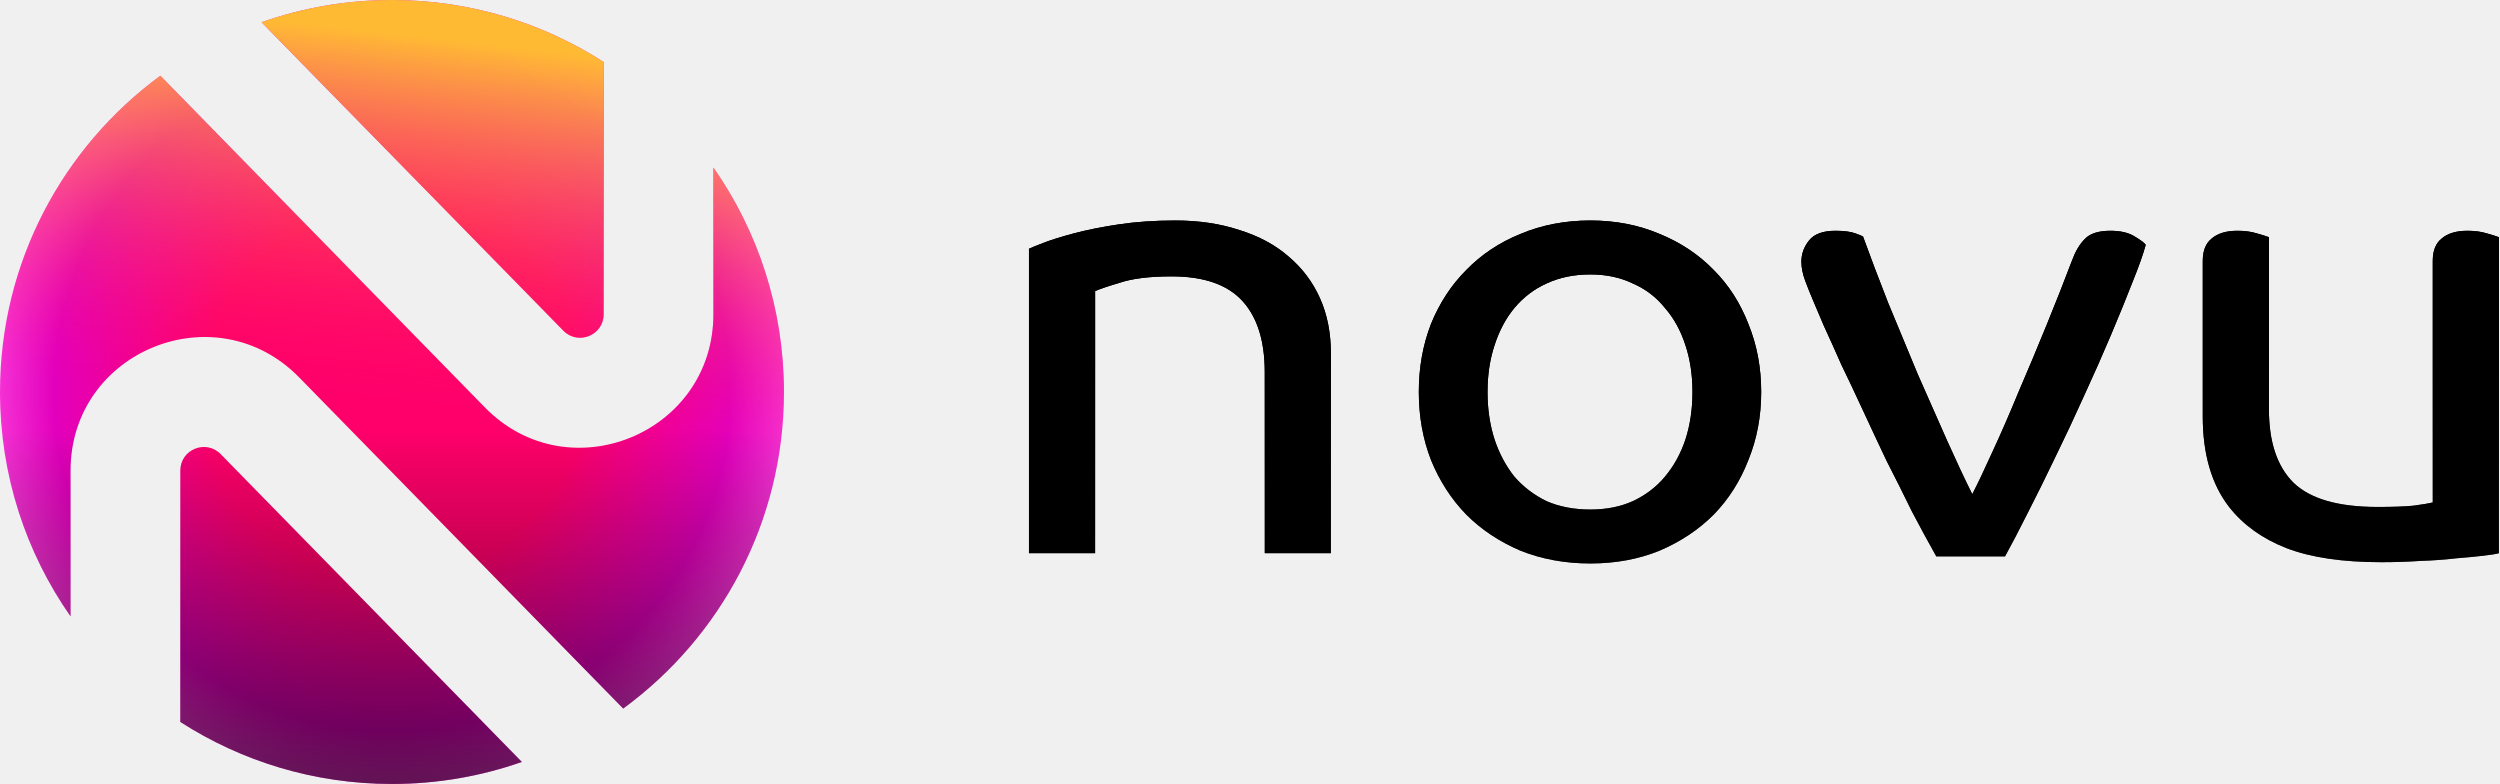
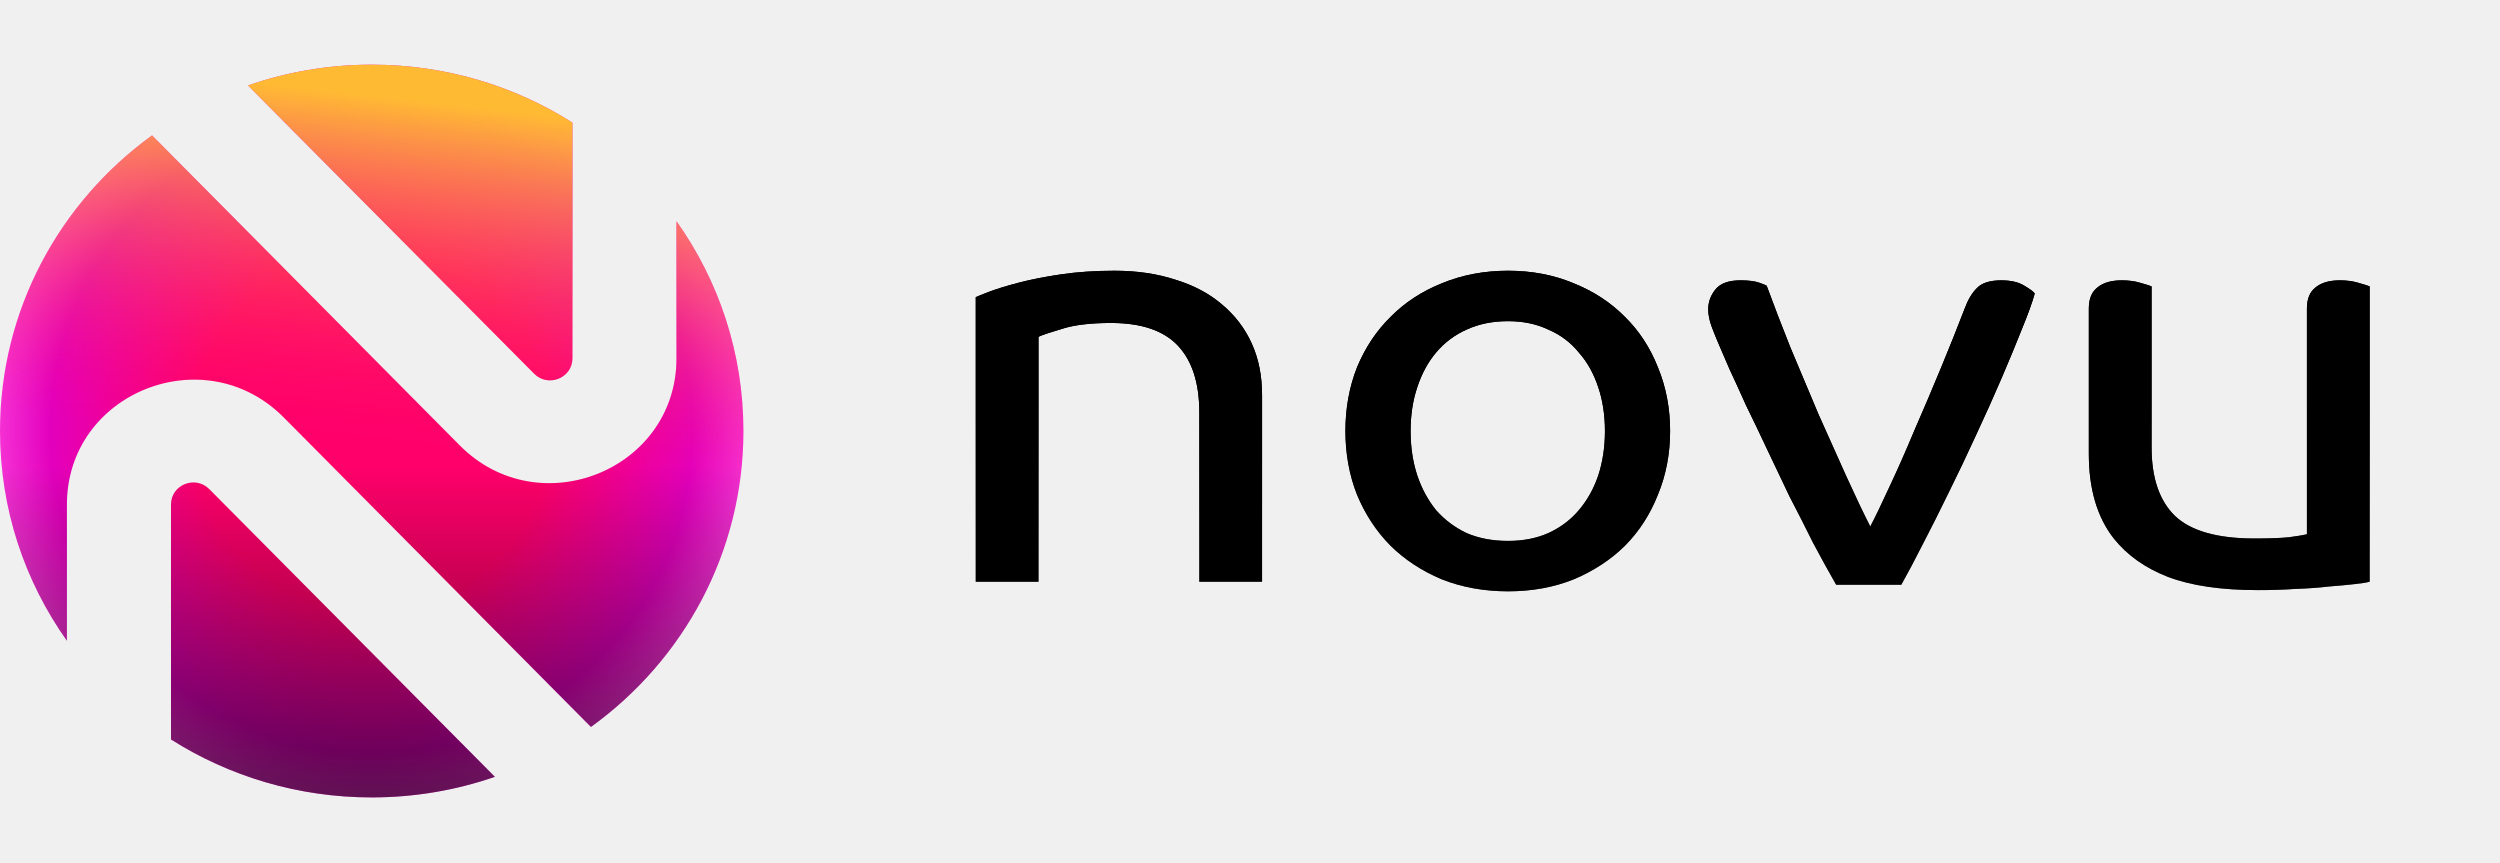
- <svg xmlns="http://www.w3.org/2000/svg" width="861" height="270" viewBox="0 0 861 270" fill="none">
-   <path d="M435.574 190.523V128.143C435.574 117.377 432.993 109.192 427.83 103.588C422.668 97.984 414.555 95.183 403.493 95.183C395.97 95.183 389.996 95.92 385.571 97.395C381.146 98.722 378.344 99.68 377.164 100.27V190.523H354.375V85.671C354.965 85.376 356.588 84.712 359.243 83.68C361.898 82.647 365.438 81.541 369.863 80.362C374.288 79.182 379.45 78.15 385.35 77.265C391.25 76.38 397.74 75.938 404.82 75.938C412.933 75.938 420.308 77.043 426.945 79.256C433.583 81.32 439.188 84.343 443.76 88.325C448.48 92.307 452.094 97.1 454.602 102.704C457.109 108.308 458.363 114.649 458.363 121.728V190.523H435.574Z" fill="black" />
-   <path d="M435.574 190.523V128.143C435.574 117.377 432.993 109.192 427.83 103.588C422.668 97.984 414.555 95.183 403.493 95.183C395.97 95.183 389.996 95.92 385.571 97.395C381.146 98.722 378.344 99.68 377.164 100.27V190.523H354.375V85.671C354.965 85.376 356.588 84.712 359.243 83.68C361.898 82.647 365.438 81.541 369.863 80.362C374.288 79.182 379.45 78.15 385.35 77.265C391.25 76.38 397.74 75.938 404.82 75.938C412.933 75.938 420.308 77.043 426.945 79.256C433.583 81.32 439.188 84.343 443.76 88.325C448.48 92.307 452.094 97.1 454.602 102.704C457.109 108.308 458.363 114.649 458.363 121.728V190.523H435.574Z" fill="url(#paint0_linear_405_724)" />
-   <path d="M606.56 135C606.56 143.406 605.085 151.222 602.135 158.448C599.332 165.674 595.35 171.942 590.187 177.251C585.025 182.412 578.83 186.541 571.602 189.638C564.374 192.588 556.409 194.063 547.707 194.063C539.004 194.063 530.966 192.588 523.591 189.638C516.363 186.541 510.168 182.412 505.005 177.251C499.843 171.942 495.787 165.674 492.837 158.448C490.034 151.222 488.633 143.406 488.633 135C488.633 126.594 490.034 118.778 492.837 111.552C495.787 104.326 499.843 98.132 505.005 92.971C510.168 87.662 516.363 83.532 523.591 80.583C530.966 77.486 539.004 75.938 547.707 75.938C556.409 75.938 564.374 77.486 571.602 80.583C578.83 83.532 585.025 87.662 590.187 92.971C595.35 98.132 599.332 104.326 602.135 111.552C605.085 118.778 606.56 126.594 606.56 135ZM582.886 135C582.886 129.101 582.075 123.718 580.452 118.852C578.83 113.838 576.47 109.561 573.372 106.022C570.422 102.335 566.734 99.533 562.309 97.616C558.032 95.551 553.164 94.519 547.707 94.519C542.102 94.519 537.087 95.551 532.662 97.616C528.384 99.533 524.697 102.335 521.599 106.022C518.649 109.561 516.363 113.838 514.74 118.852C513.118 123.718 512.307 129.101 512.307 135C512.307 140.899 513.118 146.355 514.74 151.369C516.363 156.236 518.649 160.513 521.599 164.199C524.697 167.739 528.384 170.541 532.662 172.605C537.087 174.522 542.102 175.481 547.707 175.481C553.164 175.481 558.032 174.522 562.309 172.605C566.734 170.541 570.422 167.739 573.372 164.199C576.47 160.513 578.83 156.236 580.452 151.369C582.075 146.355 582.886 140.899 582.886 135Z" fill="black" />
-   <path d="M606.56 135C606.56 143.406 605.085 151.222 602.135 158.448C599.332 165.674 595.35 171.942 590.187 177.251C585.025 182.412 578.83 186.541 571.602 189.638C564.374 192.588 556.409 194.063 547.707 194.063C539.004 194.063 530.966 192.588 523.591 189.638C516.363 186.541 510.168 182.412 505.005 177.251C499.843 171.942 495.787 165.674 492.837 158.448C490.034 151.222 488.633 143.406 488.633 135C488.633 126.594 490.034 118.778 492.837 111.552C495.787 104.326 499.843 98.132 505.005 92.971C510.168 87.662 516.363 83.532 523.591 80.583C530.966 77.486 539.004 75.938 547.707 75.938C556.409 75.938 564.374 77.486 571.602 80.583C578.83 83.532 585.025 87.662 590.187 92.971C595.35 98.132 599.332 104.326 602.135 111.552C605.085 118.778 606.56 126.594 606.56 135ZM582.886 135C582.886 129.101 582.075 123.718 580.452 118.852C578.83 113.838 576.47 109.561 573.372 106.022C570.422 102.335 566.734 99.533 562.309 97.616C558.032 95.551 553.164 94.519 547.707 94.519C542.102 94.519 537.087 95.551 532.662 97.616C528.384 99.533 524.697 102.335 521.599 106.022C518.649 109.561 516.363 113.838 514.74 118.852C513.118 123.718 512.307 129.101 512.307 135C512.307 140.899 513.118 146.355 514.74 151.369C516.363 156.236 518.649 160.513 521.599 164.199C524.697 167.739 528.384 170.541 532.662 172.605C537.087 174.522 542.102 175.481 547.707 175.481C553.164 175.481 558.032 174.522 562.309 172.605C566.734 170.541 570.422 167.739 573.372 164.199C576.47 160.513 578.83 156.236 580.452 151.369C582.075 146.355 582.886 140.899 582.886 135Z" fill="url(#paint1_linear_405_724)" />
-   <path d="M738.985 84.343C738.1 87.588 736.552 91.938 734.339 97.395C732.274 102.704 729.84 108.676 727.038 115.312C724.235 121.949 721.138 128.954 717.745 136.327C714.5 143.553 711.181 150.632 707.789 157.563C704.544 164.347 701.373 170.762 698.275 176.808C695.325 182.707 692.744 187.647 690.531 191.629H666.857C664.202 186.91 661.4 181.749 658.45 176.145C655.647 170.393 652.771 164.642 649.821 158.89C647.019 152.992 644.29 147.166 641.635 141.415C638.98 135.664 636.472 130.355 634.112 125.488C631.9 120.474 629.909 116.05 628.139 112.216C626.516 108.381 625.262 105.432 624.377 103.367C623.492 101.303 622.607 99.091 621.722 96.731C620.837 94.371 620.395 92.159 620.395 90.095C620.395 87.44 621.28 85.007 623.05 82.795C624.82 80.583 627.844 79.477 632.121 79.477C635.071 79.477 637.357 79.772 638.98 80.362C640.602 80.951 641.487 81.32 641.635 81.468C644.142 88.399 647.019 95.994 650.264 104.252C653.656 112.511 657.049 120.695 660.441 128.806C663.981 136.77 667.374 144.438 670.619 151.812C673.864 159.038 676.74 165.158 679.248 170.172C681.018 166.78 683.304 161.987 686.106 155.794C689.056 149.452 692.08 142.521 695.178 135C698.423 127.479 701.668 119.737 704.913 111.773C708.158 103.81 711.034 96.51 713.541 89.874C714.721 86.629 716.196 84.122 717.966 82.353C719.736 80.435 722.686 79.477 726.816 79.477C730.357 79.477 733.159 80.14 735.224 81.468C737.437 82.795 738.69 83.754 738.985 84.343Z" fill="black" />
-   <path d="M738.985 84.343C738.1 87.588 736.552 91.938 734.339 97.395C732.274 102.704 729.84 108.676 727.038 115.312C724.235 121.949 721.138 128.954 717.745 136.327C714.5 143.553 711.181 150.632 707.789 157.563C704.544 164.347 701.373 170.762 698.275 176.808C695.325 182.707 692.744 187.647 690.531 191.629H666.857C664.202 186.91 661.4 181.749 658.45 176.145C655.647 170.393 652.771 164.642 649.821 158.89C647.019 152.992 644.29 147.166 641.635 141.415C638.98 135.664 636.472 130.355 634.112 125.488C631.9 120.474 629.909 116.05 628.139 112.216C626.516 108.381 625.262 105.432 624.377 103.367C623.492 101.303 622.607 99.091 621.722 96.731C620.837 94.371 620.395 92.159 620.395 90.095C620.395 87.44 621.28 85.007 623.05 82.795C624.82 80.583 627.844 79.477 632.121 79.477C635.071 79.477 637.357 79.772 638.98 80.362C640.602 80.951 641.487 81.32 641.635 81.468C644.142 88.399 647.019 95.994 650.264 104.252C653.656 112.511 657.049 120.695 660.441 128.806C663.981 136.77 667.374 144.438 670.619 151.812C673.864 159.038 676.74 165.158 679.248 170.172C681.018 166.78 683.304 161.987 686.106 155.794C689.056 149.452 692.08 142.521 695.178 135C698.423 127.479 701.668 119.737 704.913 111.773C708.158 103.81 711.034 96.51 713.541 89.874C714.721 86.629 716.196 84.122 717.966 82.353C719.736 80.435 722.686 79.477 726.816 79.477C730.357 79.477 733.159 80.14 735.224 81.468C737.437 82.795 738.69 83.754 738.985 84.343Z" fill="url(#paint2_linear_405_724)" />
-   <path d="M837.836 89.874C837.836 86.334 838.869 83.754 840.934 82.131C842.999 80.362 845.949 79.477 849.784 79.477C852.291 79.477 854.504 79.772 856.421 80.362C858.486 80.951 859.887 81.394 860.625 81.689V190.523C859.592 190.818 857.749 191.113 855.094 191.408C852.586 191.703 849.489 191.998 845.801 192.293C842.114 192.735 838.057 193.03 833.632 193.178C829.207 193.473 824.709 193.62 820.136 193.62C806.713 193.62 795.798 191.998 787.391 188.754C779.131 185.509 772.567 180.79 767.7 174.596C761.652 166.78 758.628 156.383 758.628 143.406V89.874C758.628 86.334 759.661 83.754 761.726 82.131C763.791 80.362 766.741 79.477 770.576 79.477C773.083 79.477 775.296 79.772 777.213 80.362C779.278 80.951 780.68 81.394 781.417 81.689V140.973C781.417 152.18 784.22 160.586 789.825 166.19C795.577 171.794 805.238 174.596 818.809 174.596C823.971 174.596 828.101 174.449 831.199 174.154C834.444 173.711 836.656 173.343 837.836 173.048V89.874Z" fill="black" />
-   <path d="M837.836 89.874C837.836 86.334 838.869 83.754 840.934 82.131C842.999 80.362 845.949 79.477 849.784 79.477C852.291 79.477 854.504 79.772 856.421 80.362C858.486 80.951 859.887 81.394 860.625 81.689V190.523C859.592 190.818 857.749 191.113 855.094 191.408C852.586 191.703 849.489 191.998 845.801 192.293C842.114 192.735 838.057 193.03 833.632 193.178C829.207 193.473 824.709 193.62 820.136 193.62C806.713 193.62 795.798 191.998 787.391 188.754C779.131 185.509 772.567 180.79 767.7 174.596C761.652 166.78 758.628 156.383 758.628 143.406V89.874C758.628 86.334 759.661 83.754 761.726 82.131C763.791 80.362 766.741 79.477 770.576 79.477C773.083 79.477 775.296 79.772 777.213 80.362C779.278 80.951 780.68 81.394 781.417 81.689V140.973C781.417 152.18 784.22 160.586 789.825 166.19C795.577 171.794 805.238 174.596 818.809 174.596C823.971 174.596 828.101 174.449 831.199 174.154C834.444 173.711 836.656 173.343 837.836 173.048V89.874Z" fill="url(#paint3_linear_405_724)" />
-   <path fill-rule="evenodd" clip-rule="evenodd" d="M207.9 108.217C207.9 115.476 199.087 119.071 194.01 113.882L90.076 7.655C104.13 2.697 119.25 0 135 0C161.852 0 186.874 7.84 207.9 21.356V108.217ZM245.7 57.711V108.217C245.7 149.352 195.759 169.719 166.992 140.317L55.222 26.083C21.738 50.65 0 90.287 0 135C0 163.747 8.985 190.395 24.3 212.29V162.053C24.3 120.918 74.241 100.551 103.008 129.953L214.624 244.03C248.195 219.471 270 179.782 270 135C270 106.253 261.015 79.605 245.7 57.711ZM75.99 156.388L179.728 262.414C165.73 267.328 150.677 270 135 270C108.148 270 83.126 262.16 62.1 248.644V162.053C62.1 154.794 70.913 151.199 75.99 156.388Z" fill="url(#paint4_radial_405_724)" />
-   <path fill-rule="evenodd" clip-rule="evenodd" d="M207.9 108.217C207.9 115.476 199.087 119.071 194.01 113.882L90.076 7.655C104.13 2.697 119.25 0 135 0C161.852 0 186.874 7.84 207.9 21.356V108.217ZM245.7 57.711V108.217C245.7 149.352 195.759 169.719 166.992 140.317L55.222 26.083C21.738 50.65 0 90.287 0 135C0 163.747 8.985 190.395 24.3 212.29V162.053C24.3 120.918 74.241 100.551 103.008 129.953L214.624 244.03C248.195 219.471 270 179.782 270 135C270 106.253 261.015 79.605 245.7 57.711ZM75.99 156.388L179.728 262.414C165.73 267.328 150.677 270 135 270C108.148 270 83.126 262.16 62.1 248.644V162.053C62.1 154.794 70.913 151.199 75.99 156.388Z" fill="url(#paint5_linear_405_724)" />
-   <path fill-rule="evenodd" clip-rule="evenodd" d="M207.9 108.217C207.9 115.476 199.087 119.071 194.01 113.882L90.076 7.655C104.13 2.697 119.25 0 135 0C161.852 0 186.874 7.84 207.9 21.356V108.217ZM245.7 57.711V108.217C245.7 149.352 195.759 169.719 166.992 140.317L55.222 26.083C21.738 50.65 0 90.287 0 135C0 163.747 8.985 190.395 24.3 212.29V162.053C24.3 120.918 74.241 100.551 103.008 129.953L214.624 244.03C248.195 219.471 270 179.782 270 135C270 106.253 261.015 79.605 245.7 57.711ZM75.99 156.388L179.728 262.414C165.73 267.328 150.677 270 135 270C108.148 270 83.126 262.16 62.1 248.644V162.053C62.1 154.794 70.913 151.199 75.99 156.388Z" fill="url(#paint6_linear_405_724)" />
+ <svg xmlns="http://www.w3.org/2000/svg" width="116" height="40" viewBox="0 0 116 40" fill="none">
+   <g clip-path="url(#clip0_22015_27517)">
+     <path d="M55.648 26.992V19.137C55.648 17.781 55.319 16.75 54.659 16.044C53.999 15.339 52.963 14.986 51.55 14.986C50.589 14.986 49.825 15.079 49.26 15.264C48.695 15.432 48.337 15.552 48.186 15.627V26.992H45.274V13.788C45.35 13.751 45.557 13.667 45.896 13.537C46.236 13.408 46.688 13.268 47.253 13.12C47.819 12.971 48.478 12.841 49.232 12.73C49.986 12.618 50.815 12.562 51.719 12.562C52.756 12.562 53.698 12.702 54.546 12.98C55.394 13.24 56.11 13.621 56.694 14.122C57.297 14.624 57.759 15.227 58.079 15.933C58.4 16.639 58.56 17.437 58.56 18.329V26.992H55.648Z" fill="black" />
+     <path d="M55.648 26.992V19.137C55.648 17.781 55.319 16.75 54.659 16.044C53.999 15.339 52.963 14.986 51.55 14.986C50.589 14.986 49.825 15.079 49.26 15.264C48.695 15.432 48.337 15.552 48.186 15.627V26.992H45.274V13.788C45.35 13.751 45.557 13.667 45.896 13.537C46.236 13.408 46.688 13.268 47.253 13.12C47.819 12.971 48.478 12.841 49.232 12.73C49.986 12.618 50.815 12.562 51.719 12.562C52.756 12.562 53.698 12.702 54.546 12.98C55.394 13.24 56.11 13.621 56.694 14.122C57.297 14.624 57.759 15.227 58.079 15.933C58.4 16.639 58.56 17.437 58.56 18.329V26.992H55.648Z" fill="url(#paint0_linear_22015_27517)" />
+     <path d="M77.493 20C77.493 21.058 77.305 22.043 76.928 22.953C76.57 23.863 76.061 24.652 75.401 25.32C74.742 25.97 73.95 26.49 73.027 26.88C72.104 27.252 71.086 27.438 69.974 27.438C68.862 27.438 67.835 27.252 66.893 26.88C65.97 26.49 65.178 25.97 64.519 25.32C63.859 24.652 63.341 23.863 62.964 22.953C62.606 22.043 62.427 21.058 62.427 20C62.427 18.942 62.606 17.957 62.964 17.047C63.341 16.137 63.859 15.357 64.519 14.707C65.178 14.039 65.97 13.519 66.893 13.148C67.835 12.758 68.862 12.562 69.974 12.562C71.086 12.562 72.104 12.758 73.027 13.148C73.95 13.519 74.742 14.039 75.401 14.707C76.061 15.357 76.57 16.137 76.928 17.047C77.305 17.957 77.493 18.942 77.493 20ZM74.469 20C74.469 19.257 74.365 18.579 74.158 17.966C73.95 17.335 73.649 16.797 73.253 16.351C72.876 15.887 72.405 15.534 71.84 15.292C71.293 15.032 70.671 14.902 69.974 14.902C69.258 14.902 68.617 15.032 68.052 15.292C67.505 15.534 67.034 15.887 66.639 16.351C66.262 16.797 65.97 17.335 65.762 17.966C65.555 18.579 65.452 19.257 65.452 20C65.452 20.743 65.555 21.43 65.762 22.061C65.97 22.674 66.262 23.213 66.639 23.677C67.034 24.123 67.505 24.476 68.052 24.735C68.617 24.977 69.258 25.098 69.974 25.098C70.671 25.098 71.293 24.977 71.84 24.735C72.405 24.476 72.876 24.123 73.253 23.677C73.649 23.213 73.95 22.674 74.158 22.061C74.365 21.43 74.469 20.743 74.469 20Z" fill="black" />
+     <path d="M77.493 20C77.493 21.058 77.305 22.043 76.928 22.953C76.57 23.863 76.061 24.652 75.401 25.32C74.742 25.97 73.95 26.49 73.027 26.88C72.104 27.252 71.086 27.438 69.974 27.438C68.862 27.438 67.835 27.252 66.893 26.88C65.97 26.49 65.178 25.97 64.519 25.32C63.859 24.652 63.341 23.863 62.964 22.953C62.606 22.043 62.427 21.058 62.427 20C62.427 18.942 62.606 17.957 62.964 17.047C63.341 16.137 63.859 15.357 64.519 14.707C65.178 14.039 65.97 13.519 66.893 13.148C67.835 12.758 68.862 12.562 69.974 12.562C71.086 12.562 72.104 12.758 73.027 13.148C73.95 13.519 74.742 14.039 75.401 14.707C76.061 15.357 76.57 16.137 76.928 17.047C77.305 17.957 77.493 18.942 77.493 20ZM74.469 20C74.469 19.257 74.365 18.579 74.158 17.966C73.95 17.335 73.649 16.797 73.253 16.351C72.876 15.887 72.405 15.534 71.84 15.292C71.293 15.032 70.671 14.902 69.974 14.902C69.258 14.902 68.617 15.032 68.052 15.292C67.505 15.534 67.034 15.887 66.639 16.351C66.262 16.797 65.97 17.335 65.762 17.966C65.555 18.579 65.452 19.257 65.452 20C65.452 20.743 65.555 21.43 65.762 22.061C65.97 22.674 66.262 23.213 66.639 23.677C67.034 24.123 67.505 24.476 68.052 24.735C68.617 24.977 69.258 25.098 69.974 25.098C70.671 25.098 71.293 24.977 71.84 24.735C72.405 24.476 72.876 24.123 73.253 23.677C73.649 23.213 73.95 22.674 74.158 22.061C74.365 21.43 74.469 20.743 74.469 20Z" fill="url(#paint1_linear_22015_27517)" />
+     <path d="M94.412 13.621C94.299 14.029 94.101 14.577 93.818 15.264C93.554 15.933 93.243 16.685 92.885 17.52C92.527 18.356 92.131 19.238 91.698 20.167C91.283 21.077 90.859 21.968 90.426 22.841C90.011 23.695 89.606 24.503 89.21 25.264C88.834 26.007 88.504 26.629 88.221 27.131H85.197C84.857 26.536 84.499 25.887 84.123 25.181C83.764 24.456 83.397 23.732 83.02 23.008C82.662 22.265 82.314 21.532 81.974 20.807C81.635 20.083 81.315 19.415 81.013 18.802C80.731 18.17 80.476 17.613 80.25 17.131C80.043 16.648 79.882 16.276 79.769 16.016C79.656 15.756 79.543 15.478 79.43 15.181C79.317 14.883 79.261 14.605 79.261 14.345C79.261 14.011 79.374 13.704 79.6 13.426C79.826 13.147 80.212 13.008 80.759 13.008C81.136 13.008 81.428 13.045 81.635 13.119C81.842 13.194 81.955 13.24 81.974 13.258C82.295 14.131 82.662 15.088 83.077 16.128C83.51 17.168 83.944 18.198 84.377 19.22C84.829 20.223 85.263 21.188 85.677 22.117C86.092 23.027 86.459 23.797 86.78 24.429C87.006 24.002 87.298 23.398 87.656 22.618C88.033 21.82 88.419 20.947 88.815 20C89.229 19.052 89.644 18.078 90.059 17.075C90.473 16.072 90.841 15.153 91.161 14.317C91.312 13.909 91.5 13.593 91.726 13.37C91.952 13.129 92.329 13.008 92.857 13.008C93.309 13.008 93.667 13.091 93.931 13.258C94.214 13.426 94.374 13.546 94.412 13.621Z" fill="black" />
+     <path d="M94.412 13.621C94.299 14.029 94.101 14.577 93.818 15.264C93.554 15.933 93.243 16.685 92.885 17.52C92.527 18.356 92.131 19.238 91.698 20.167C91.283 21.077 90.859 21.968 90.426 22.841C90.011 23.695 89.606 24.503 89.21 25.264C88.834 26.007 88.504 26.629 88.221 27.131H85.197C84.857 26.536 84.499 25.887 84.123 25.181C83.764 24.456 83.397 23.732 83.02 23.008C82.662 22.265 82.314 21.532 81.974 20.807C81.635 20.083 81.315 19.415 81.013 18.802C80.731 18.17 80.476 17.613 80.25 17.131C80.043 16.648 79.882 16.276 79.769 16.016C79.656 15.756 79.543 15.478 79.43 15.181C79.317 14.883 79.261 14.605 79.261 14.345C79.261 14.011 79.374 13.704 79.6 13.426C79.826 13.147 80.212 13.008 80.759 13.008C81.136 13.008 81.428 13.045 81.635 13.119C81.842 13.194 81.955 13.24 81.974 13.258C82.295 14.131 82.662 15.088 83.077 16.128C83.51 17.168 83.944 18.198 84.377 19.22C84.829 20.223 85.263 21.188 85.677 22.117C86.092 23.027 86.459 23.797 86.78 24.429C87.006 24.002 87.298 23.398 87.656 22.618C88.033 21.82 88.419 20.947 88.815 20C89.229 19.052 89.644 18.078 90.059 17.075C90.473 16.072 90.841 15.153 91.161 14.317C91.312 13.909 91.5 13.593 91.726 13.37C91.952 13.129 92.329 13.008 92.857 13.008C93.309 13.008 93.667 13.091 93.931 13.258C94.214 13.426 94.374 13.546 94.412 13.621Z" fill="url(#paint2_linear_22015_27517)" />
+     <path d="M107.041 14.317C107.041 13.871 107.173 13.546 107.436 13.342C107.7 13.119 108.077 13.008 108.567 13.008C108.887 13.008 109.17 13.045 109.415 13.119C109.679 13.194 109.858 13.249 109.952 13.286V26.991C109.82 27.029 109.585 27.066 109.245 27.103C108.925 27.14 108.529 27.177 108.058 27.214C107.587 27.27 107.069 27.307 106.504 27.326C105.938 27.363 105.364 27.381 104.779 27.381C103.064 27.381 101.67 27.177 100.596 26.769C99.541 26.36 98.702 25.766 98.08 24.986C97.308 24.002 96.921 22.692 96.921 21.058V14.317C96.921 13.871 97.053 13.546 97.317 13.342C97.581 13.119 97.958 13.008 98.448 13.008C98.768 13.008 99.051 13.045 99.296 13.119C99.559 13.194 99.739 13.249 99.833 13.286V20.752C99.833 22.163 100.191 23.222 100.907 23.927C101.642 24.633 102.876 24.986 104.61 24.986C105.269 24.986 105.797 24.967 106.193 24.93C106.607 24.874 106.89 24.828 107.041 24.791V14.317Z" fill="black" />
+     <path d="M107.041 14.317C107.041 13.871 107.173 13.546 107.436 13.342C107.7 13.119 108.077 13.008 108.567 13.008C108.887 13.008 109.17 13.045 109.415 13.119C109.679 13.194 109.858 13.249 109.952 13.286V26.991C109.82 27.029 109.585 27.066 109.245 27.103C108.925 27.14 108.529 27.177 108.058 27.214C107.587 27.27 107.069 27.307 106.504 27.326C105.938 27.363 105.364 27.381 104.779 27.381C103.064 27.381 101.67 27.177 100.596 26.769C99.541 26.36 98.702 25.766 98.08 24.986C97.308 24.002 96.921 22.692 96.921 21.058V14.317C96.921 13.871 97.053 13.546 97.317 13.342C97.581 13.119 97.958 13.008 98.448 13.008C98.768 13.008 99.051 13.045 99.296 13.119C99.559 13.194 99.739 13.249 99.833 13.286V20.752C99.833 22.163 100.191 23.222 100.907 23.927C101.642 24.633 102.876 24.986 104.61 24.986C105.269 24.986 105.797 24.967 106.193 24.93C106.607 24.874 106.89 24.828 107.041 24.791V14.317Z" fill="url(#paint3_linear_22015_27517)" />
+     <path fill-rule="evenodd" clip-rule="evenodd" d="M26.561 16.627C26.561 17.541 25.435 17.994 24.786 17.341L11.508 3.964C13.303 3.34 15.235 3 17.247 3C20.678 3 23.875 3.987 26.561 5.689V16.627ZM31.39 10.267V16.627C31.39 21.807 25.01 24.372 21.335 20.669L7.055 6.284C2.777 9.378 0 14.369 0 20C0 23.62 1.148 26.976 3.105 29.733V23.407C3.105 18.227 9.485 15.662 13.16 19.364L27.42 33.73C31.709 30.637 34.495 25.639 34.495 20C34.495 16.38 33.347 13.024 31.39 10.267ZM9.708 22.693L22.962 36.045C21.173 36.663 19.25 37 17.247 37C13.817 37 10.62 36.013 7.934 34.311V23.407C7.934 22.493 9.06 22.04 9.708 22.693Z" fill="url(#paint4_radial_22015_27517)" />
+     <path fill-rule="evenodd" clip-rule="evenodd" d="M26.561 16.627C26.561 17.541 25.435 17.994 24.786 17.341L11.508 3.964C13.303 3.34 15.235 3 17.247 3C20.678 3 23.875 3.987 26.561 5.689V16.627ZM31.39 10.267V16.627C31.39 21.807 25.01 24.372 21.335 20.669L7.055 6.284C2.777 9.378 0 14.369 0 20C0 23.62 1.148 26.976 3.105 29.733V23.407C3.105 18.227 9.485 15.662 13.16 19.364L27.42 33.73C31.709 30.637 34.495 25.639 34.495 20C34.495 16.38 33.347 13.024 31.39 10.267ZM9.708 22.693L22.962 36.045C21.173 36.663 19.25 37 17.247 37C13.817 37 10.62 36.013 7.934 34.311V23.407C7.934 22.493 9.06 22.04 9.708 22.693Z" fill="url(#paint5_linear_22015_27517)" />
+     <path fill-rule="evenodd" clip-rule="evenodd" d="M26.561 16.627C26.561 17.541 25.435 17.994 24.786 17.341L11.508 3.964C13.303 3.34 15.235 3 17.247 3C20.678 3 23.875 3.987 26.561 5.689V16.627ZM31.39 10.267V16.627C31.39 21.807 25.01 24.372 21.335 20.669L7.055 6.284C2.777 9.378 0 14.369 0 20C0 23.62 1.148 26.976 3.105 29.733V23.407C3.105 18.227 9.485 15.662 13.16 19.364L27.42 33.73C31.709 30.637 34.495 25.639 34.495 20C34.495 16.38 33.347 13.024 31.39 10.267ZM9.708 22.693L22.962 36.045C21.173 36.663 19.25 37 17.247 37C13.817 37 10.62 36.013 7.934 34.311V23.407C7.934 22.493 9.06 22.04 9.708 22.693Z" fill="url(#paint6_linear_22015_27517)" />
+   </g>
  <defs>
-     <linearGradient id="paint0_linear_405_724" x1="607.5" y1="75.938" x2="607.5" y2="194.062" gradientUnits="userSpaceOnUse">
-       <stop offset="0.416" stop-color="black" />
-       <stop offset="0.921" stop-color="black" stop-opacity="0.6" />
+     <linearGradient id="paint0_linear_22015_27517" x1="77.613" y1="12.562" x2="77.613" y2="27.437" gradientUnits="userSpaceOnUse">
+       <stop offset="0.416" />
+       <stop offset="0.921" stop-opacity="0.6" />
    </linearGradient>
-     <linearGradient id="paint1_linear_405_724" x1="607.5" y1="75.938" x2="607.5" y2="194.062" gradientUnits="userSpaceOnUse">
-       <stop offset="0.416" stop-color="black" />
-       <stop offset="0.921" stop-color="black" stop-opacity="0.6" />
+     <linearGradient id="paint1_linear_22015_27517" x1="77.613" y1="12.562" x2="77.613" y2="27.437" gradientUnits="userSpaceOnUse">
+       <stop offset="0.416" />
+       <stop offset="0.921" stop-opacity="0.6" />
    </linearGradient>
-     <linearGradient id="paint2_linear_405_724" x1="607.5" y1="75.938" x2="607.5" y2="194.062" gradientUnits="userSpaceOnUse">
-       <stop offset="0.416" stop-color="black" />
-       <stop offset="0.921" stop-color="black" stop-opacity="0.6" />
+     <linearGradient id="paint2_linear_22015_27517" x1="77.613" y1="12.562" x2="77.613" y2="27.437" gradientUnits="userSpaceOnUse">
+       <stop offset="0.416" />
+       <stop offset="0.921" stop-opacity="0.6" />
    </linearGradient>
-     <linearGradient id="paint3_linear_405_724" x1="607.5" y1="75.938" x2="607.5" y2="194.062" gradientUnits="userSpaceOnUse">
-       <stop offset="0.416" stop-color="black" />
-       <stop offset="0.921" stop-color="black" stop-opacity="0.6" />
+     <linearGradient id="paint3_linear_22015_27517" x1="77.613" y1="12.562" x2="77.613" y2="27.437" gradientUnits="userSpaceOnUse">
+       <stop offset="0.416" />
+       <stop offset="0.921" stop-opacity="0.6" />
    </linearGradient>
-     <radialGradient id="paint4_radial_405_724" cx="0" cy="0" r="1" gradientUnits="userSpaceOnUse" gradientTransform="translate(135 135) rotate(135) scale(190.919 190.919)">
+     <radialGradient id="paint4_radial_22015_27517" cx="0" cy="0" r="1" gradientUnits="userSpaceOnUse" gradientTransform="translate(17.2474 20) rotate(135.414) scale(24.2172 24.2147)">
      <stop offset="0.34" stop-color="#FF006A" />
      <stop offset="0.613" stop-color="#E300BD" />
      <stop offset="0.767" stop-color="#FF4CE1" />
    </radialGradient>
-     <linearGradient id="paint5_linear_405_724" x1="166.5" y1="-9" x2="135" y2="270" gradientUnits="userSpaceOnUse">
+     <linearGradient id="paint5_linear_22015_27517" x1="21.272" y1="1.867" x2="17.361" y2="37.013" gradientUnits="userSpaceOnUse">
      <stop offset="0.085" stop-color="#FFBA33" />
      <stop offset="0.553" stop-color="#FF006A" stop-opacity="0" />
    </linearGradient>
-     <linearGradient id="paint6_linear_405_724" x1="135" y1="0" x2="135" y2="270" gradientUnits="userSpaceOnUse">
+     <linearGradient id="paint6_linear_22015_27517" x1="17.247" y1="3" x2="17.247" y2="37" gradientUnits="userSpaceOnUse">
      <stop offset="0.547" stop-opacity="0" />
      <stop offset="1" stop-opacity="0.6" />
    </linearGradient>
+     <clipPath id="clip0_22015_27517">
+       <rect width="110" height="34" fill="white" transform="translate(0 3)" />
+     </clipPath>
  </defs>
</svg>
